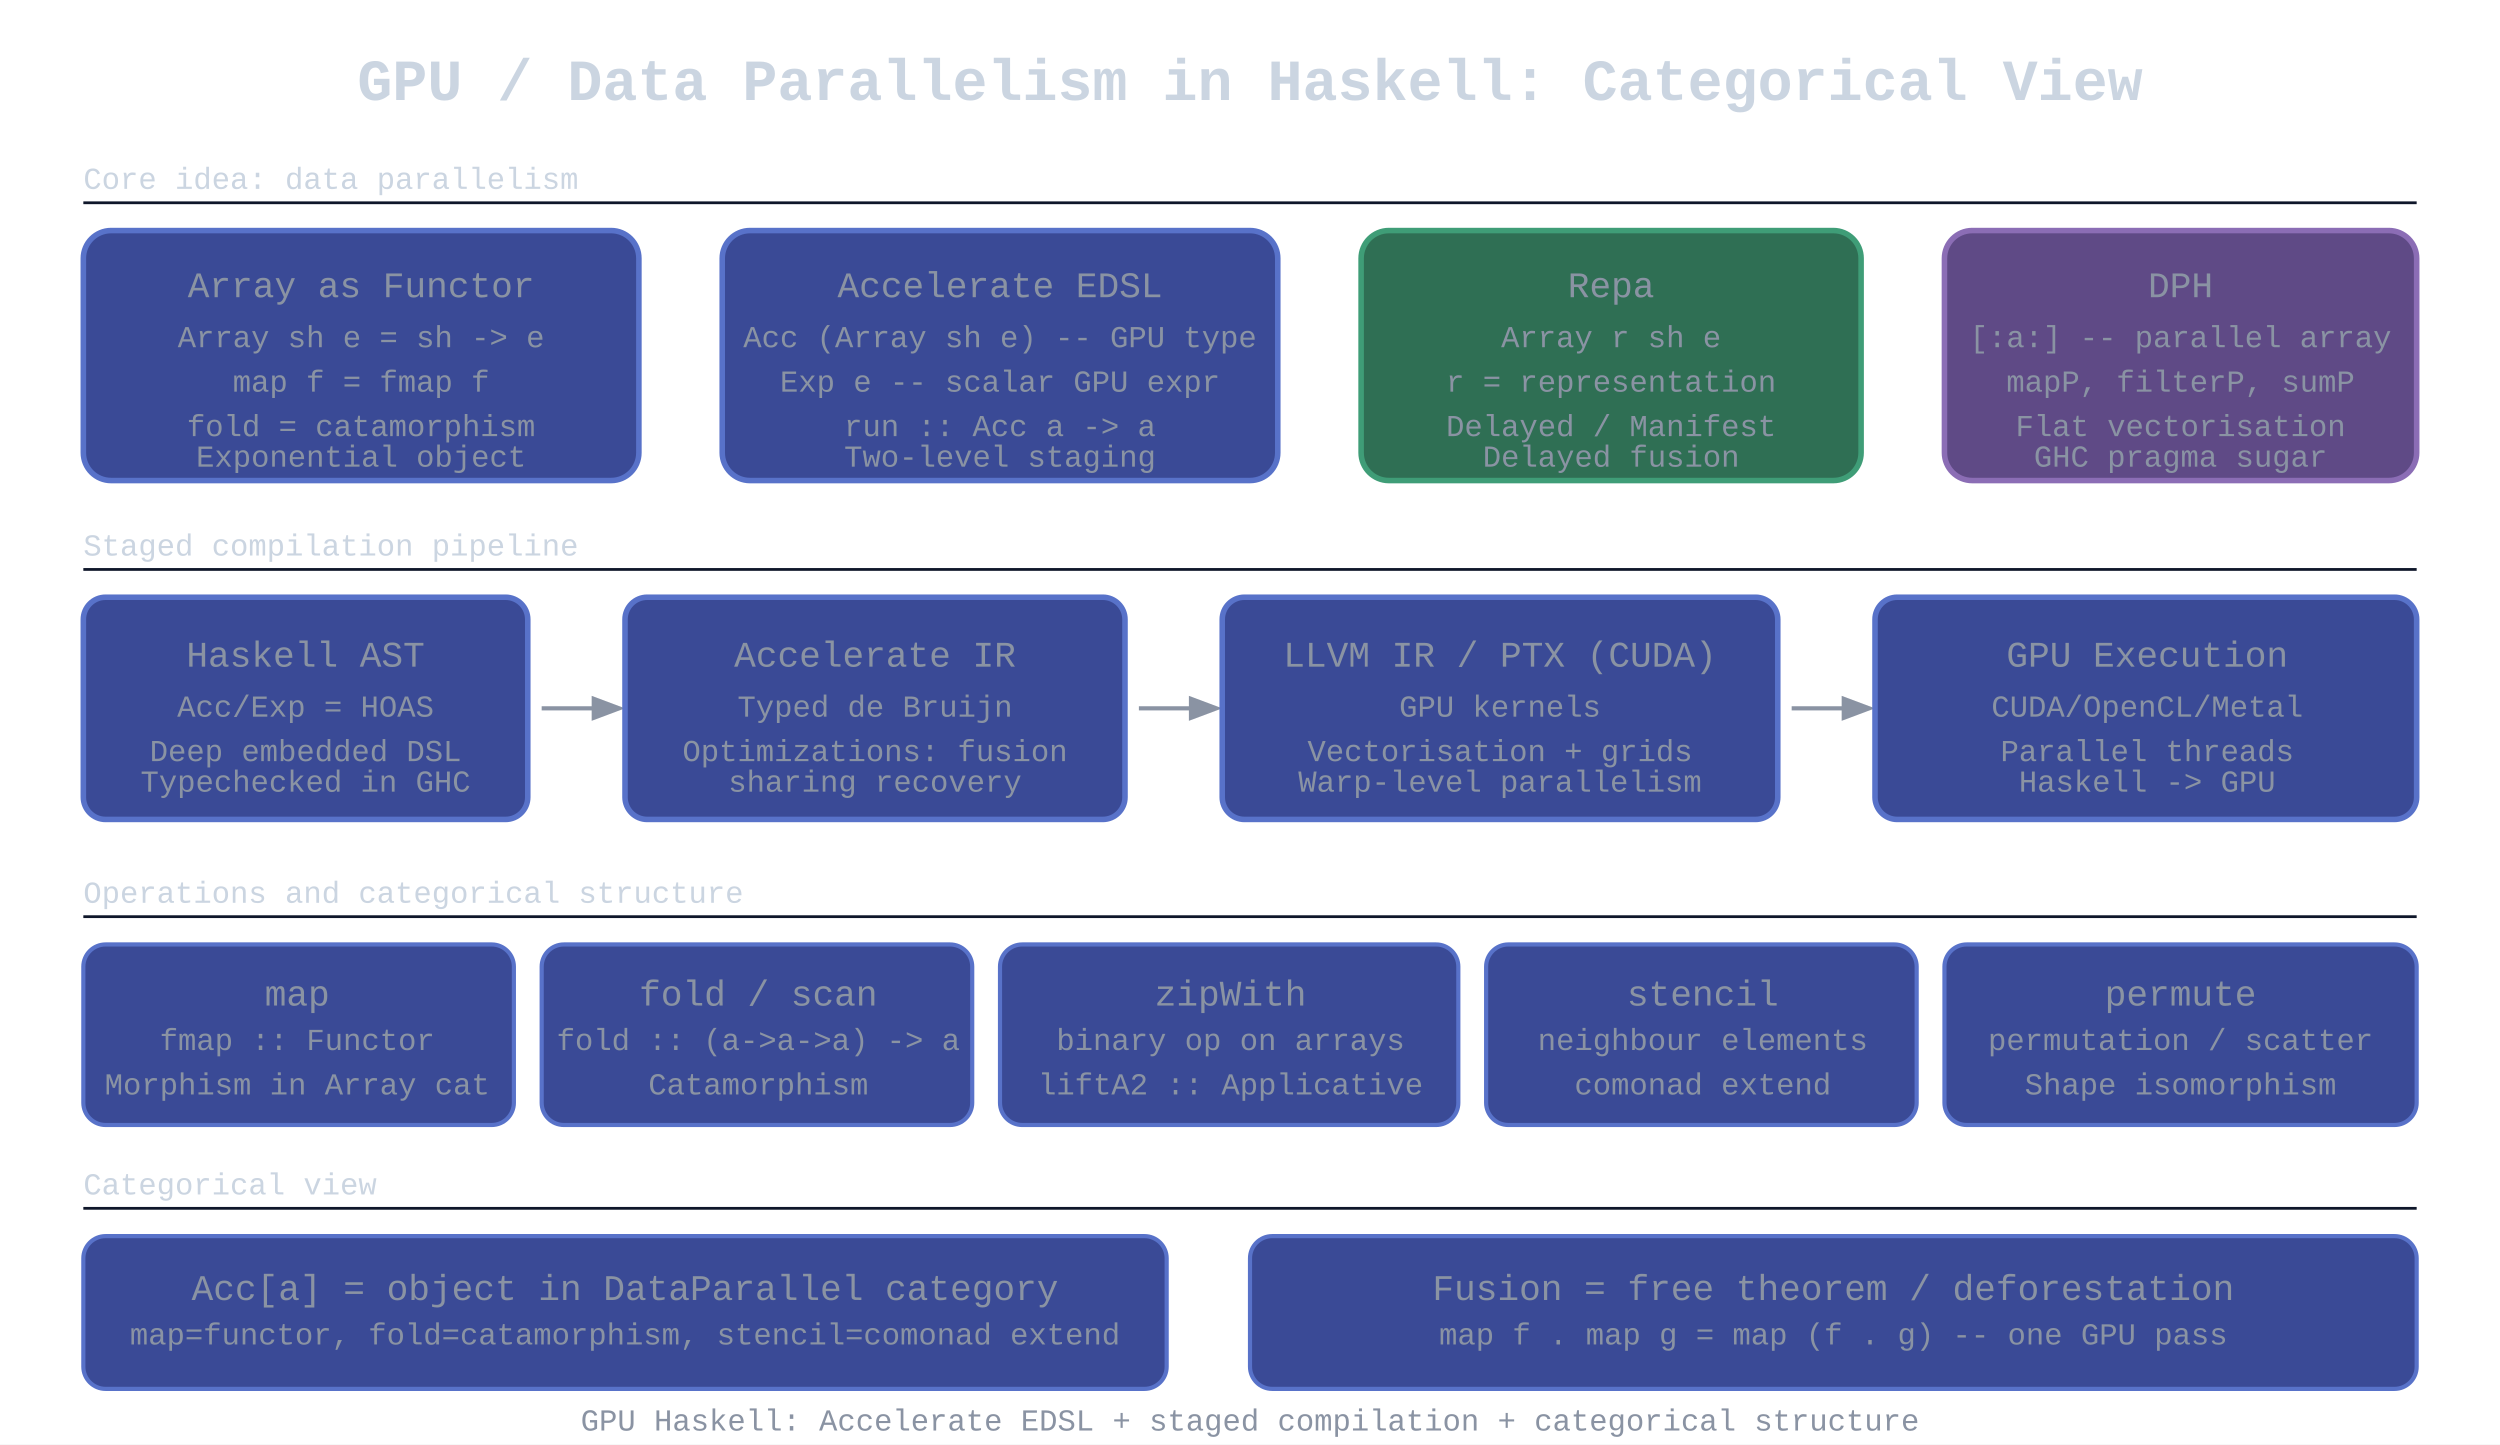
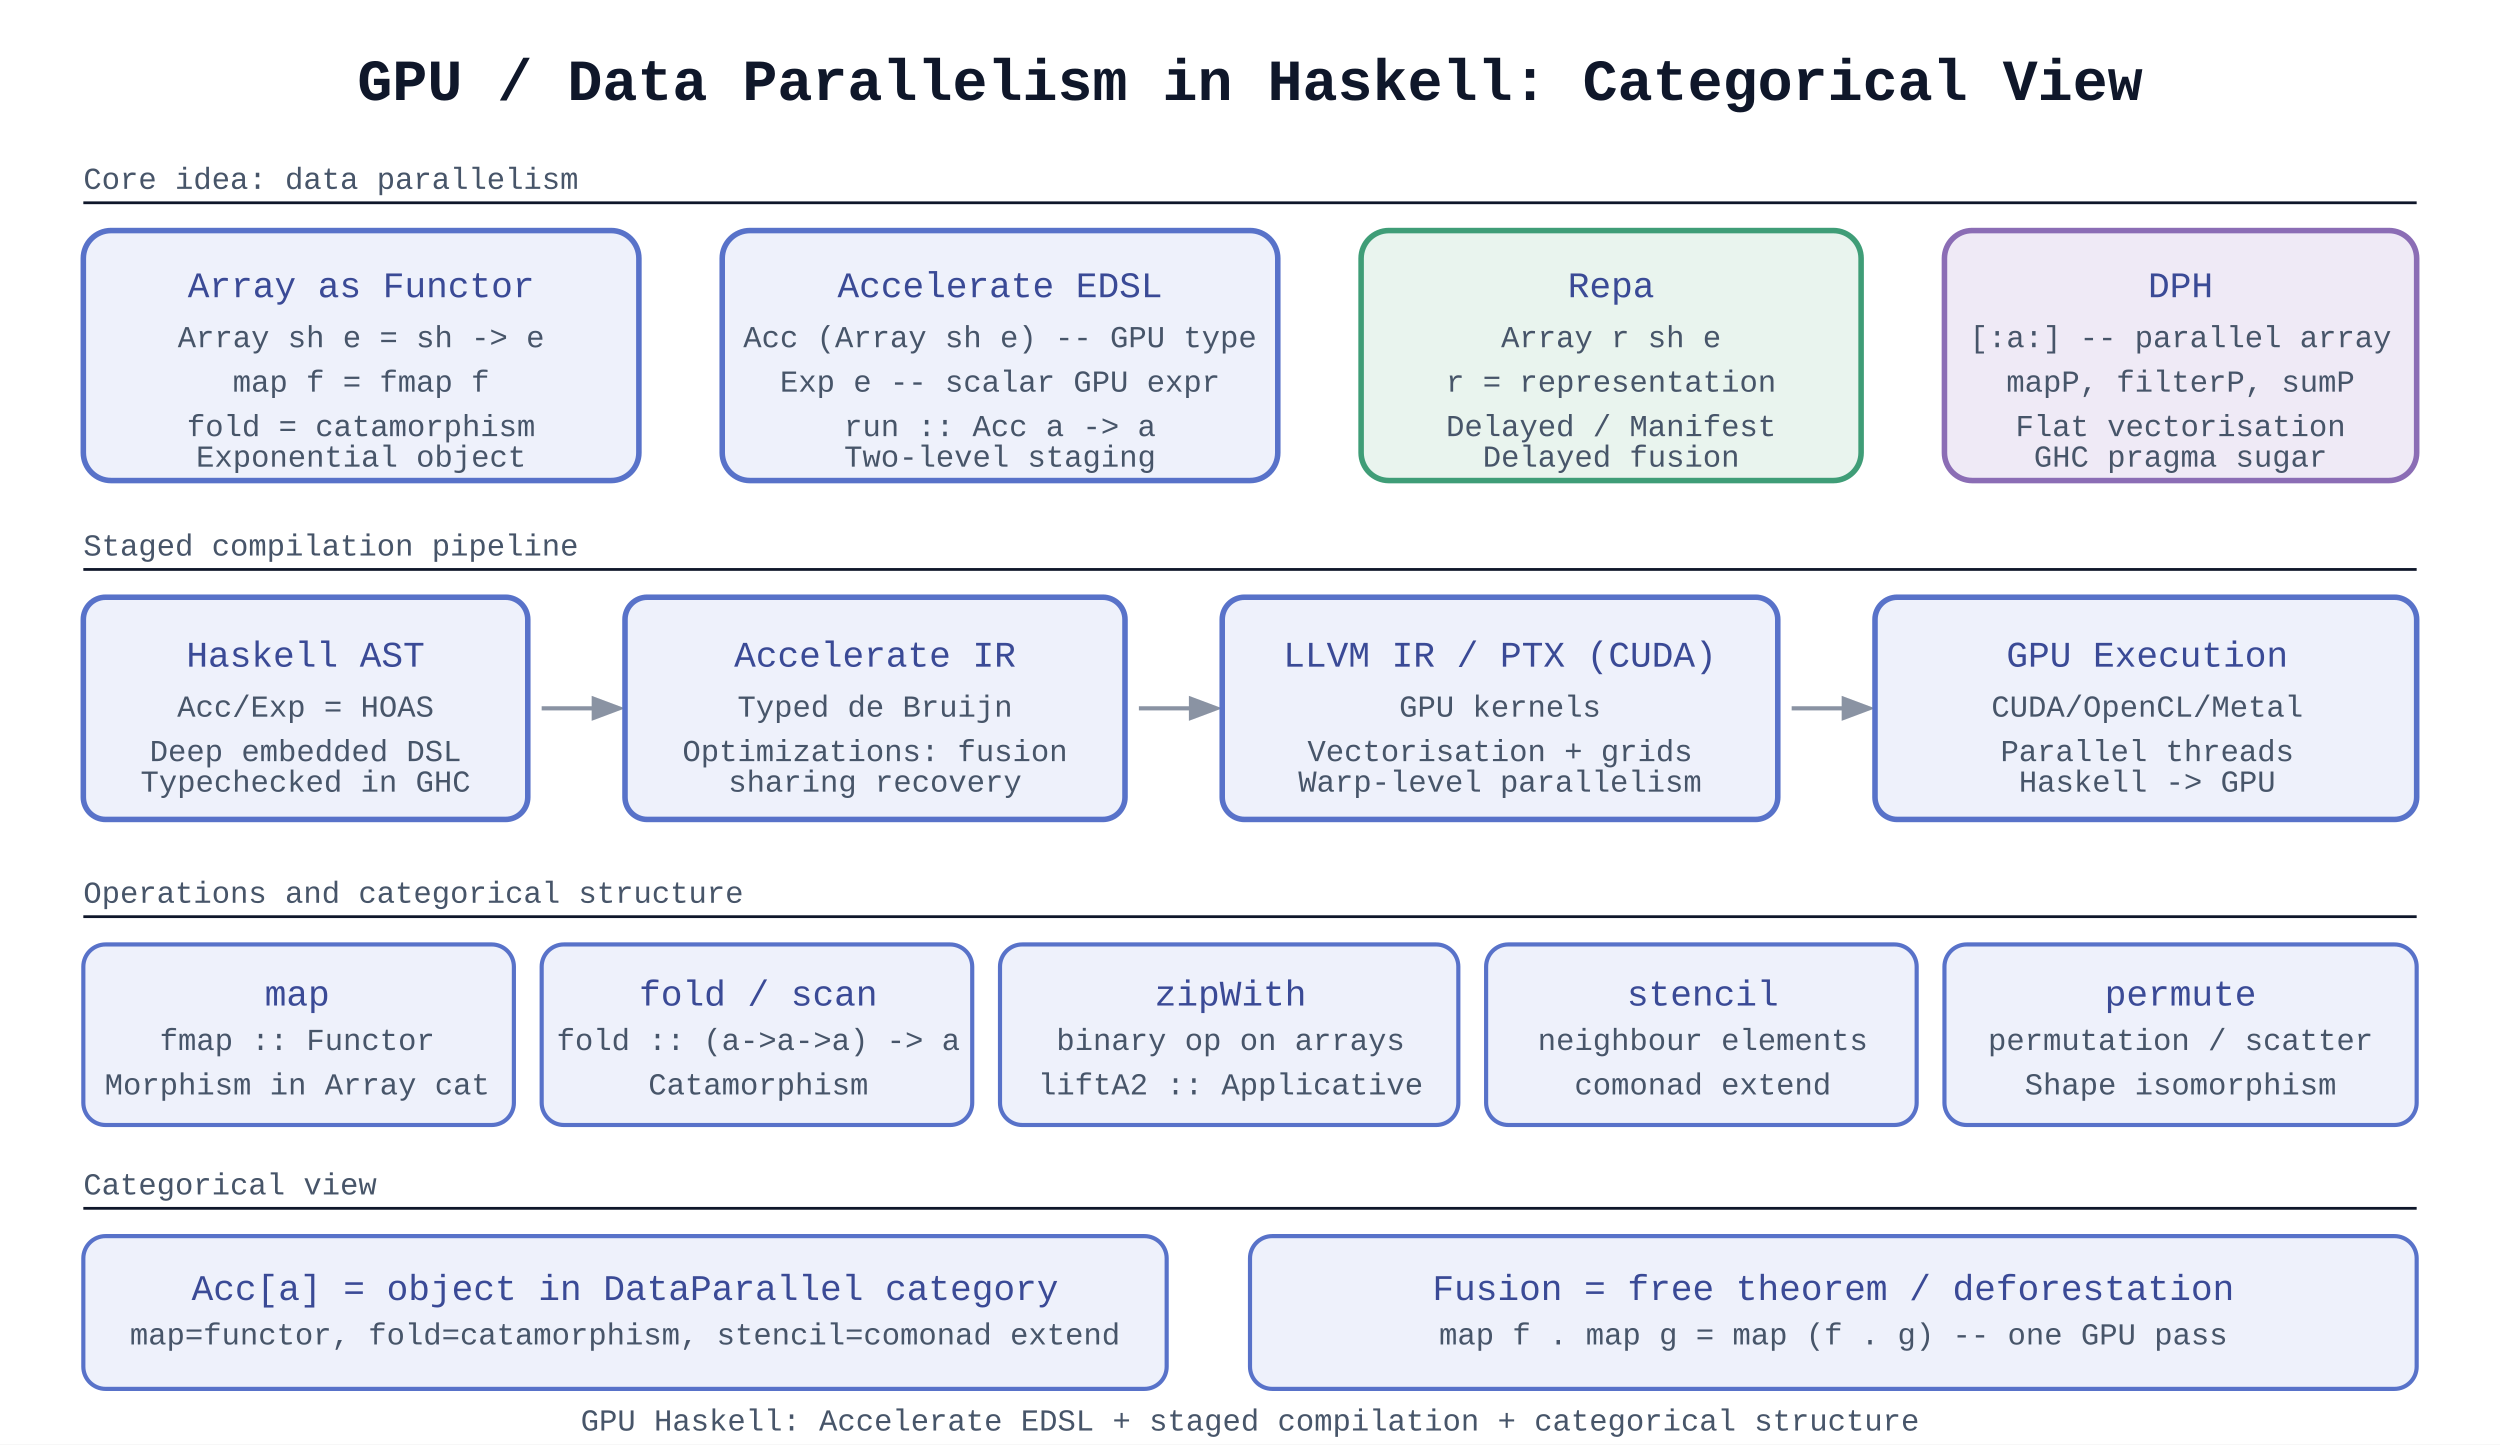
<svg xmlns="http://www.w3.org/2000/svg" width="900" height="520" viewBox="0 0 900 520">
  <defs>
    <style>
      text { font-family: "Courier New", monospace; }
-       .title { font-size: 21px; fill: #cbd5e1; font-weight: bold; }
-       .label { font-size: 13px; fill: #8a93a3; }
-       .sub { font-size: 11px; fill: #8a93a3; }
-       .sec { font-size: 11px; fill: #cbd5e1; }
+       .title { font-size: 21px; fill: #0f172a; font-weight: bold; }
+       .label { font-size: 13px; fill: #3a4a96; }
+       .sub { font-size: 11px; fill: #475569; }
+       .sec { font-size: 11px; fill: #475569; }
    </style>
    <marker id="arr" markerWidth="8" markerHeight="8" refX="6" refY="3" orient="auto">
      <path d="M0,0 L0,6 L8,3 z" fill="#8a93a3" />
    </marker>
  </defs>
  <rect width="900" height="520" fill="#ffffff" />
  <text x="450" y="36" text-anchor="middle" class="title">GPU / Data Parallelism in Haskell: Categorical View</text>
  <text x="30" y="68" class="sec" fill="#8a93a3">Core idea: data parallelism</text>
  <line x1="30" y1="73" x2="870" y2="73" stroke="#0f172a" stroke-width="1" />
-   <rect x="30" y="83" width="200" height="90" rx="10" fill="#3a4a96" stroke="#5872c9" stroke-width="2" />
+   <rect x="30" y="83" width="200" height="90" rx="10" fill="#eef1fb" stroke="#5872c9" stroke-width="2" />
  <text x="130" y="107" text-anchor="middle" class="label" fill="#5872c9">Array as Functor</text>
  <text x="130" y="125" text-anchor="middle" class="sub">Array sh e = sh -&gt; e</text>
  <text x="130" y="141" text-anchor="middle" class="sub">map f = fmap f</text>
  <text x="130" y="157" text-anchor="middle" class="sub">fold = catamorphism</text>
  <text x="130" y="168" text-anchor="middle" class="sub">Exponential object</text>
-   <rect x="260" y="83" width="200" height="90" rx="10" fill="#3a4a96" stroke="#5872c9" stroke-width="2" />
+   <rect x="260" y="83" width="200" height="90" rx="10" fill="#eef1fb" stroke="#5872c9" stroke-width="2" />
  <text x="360" y="107" text-anchor="middle" class="label" fill="#5872c9">Accelerate EDSL</text>
  <text x="360" y="125" text-anchor="middle" class="sub">Acc (Array sh e) -- GPU type</text>
  <text x="360" y="141" text-anchor="middle" class="sub">Exp e -- scalar GPU expr</text>
  <text x="360" y="157" text-anchor="middle" class="sub">run :: Acc a -&gt; a</text>
  <text x="360" y="168" text-anchor="middle" class="sub">Two-level staging</text>
-   <rect x="490" y="83" width="180" height="90" rx="10" fill="#2f6f54" stroke="#3f9d77" stroke-width="2" />
+   <rect x="490" y="83" width="180" height="90" rx="10" fill="#e9f4ee" stroke="#3f9d77" stroke-width="2" />
  <text x="580" y="107" text-anchor="middle" class="label" fill="#3f9d77">Repa</text>
  <text x="580" y="125" text-anchor="middle" class="sub">Array r sh e</text>
  <text x="580" y="141" text-anchor="middle" class="sub">r = representation</text>
  <text x="580" y="157" text-anchor="middle" class="sub">Delayed / Manifest</text>
  <text x="580" y="168" text-anchor="middle" class="sub">Delayed fusion</text>
-   <rect x="700" y="83" width="170" height="90" rx="10" fill="#5f4a86" stroke="#8b6db5" stroke-width="2" />
-   <text x="785" y="107" text-anchor="middle" class="label" fill="#efeaf6">DPH</text>
+   <rect x="700" y="83" width="170" height="90" rx="10" fill="#efeaf6" stroke="#8b6db5" stroke-width="2" />
+   <text x="785" y="107" text-anchor="middle" class="label" fill="#5f4a86">DPH</text>
  <text x="785" y="125" text-anchor="middle" class="sub">[:a:] -- parallel array</text>
  <text x="785" y="141" text-anchor="middle" class="sub">mapP, filterP, sumP</text>
  <text x="785" y="157" text-anchor="middle" class="sub">Flat vectorisation</text>
  <text x="785" y="168" text-anchor="middle" class="sub">GHC pragma sugar</text>
  <text x="30" y="200" class="sec" fill="#8a93a3">Staged compilation pipeline</text>
  <line x1="30" y1="205" x2="870" y2="205" stroke="#0f172a" stroke-width="1" />
-   <rect x="30" y="215" width="160" height="80" rx="8" fill="#3a4a96" stroke="#5872c9" stroke-width="2" />
+   <rect x="30" y="215" width="160" height="80" rx="8" fill="#eef1fb" stroke="#5872c9" stroke-width="2" />
  <text x="110" y="240" text-anchor="middle" class="label" fill="#5872c9">Haskell AST</text>
  <text x="110" y="258" text-anchor="middle" class="sub">Acc/Exp = HOAS</text>
  <text x="110" y="274" text-anchor="middle" class="sub">Deep embedded DSL</text>
  <text x="110" y="285" text-anchor="middle" class="sub">Typechecked in GHC</text>
  <line x1="195" y1="255" x2="222" y2="255" stroke="#8a93a3" stroke-width="1.5" marker-end="url(#arr)" />
-   <rect x="225" y="215" width="180" height="80" rx="8" fill="#3a4a96" stroke="#5872c9" stroke-width="2" />
+   <rect x="225" y="215" width="180" height="80" rx="8" fill="#eef1fb" stroke="#5872c9" stroke-width="2" />
  <text x="315" y="240" text-anchor="middle" class="label" fill="#5872c9">Accelerate IR</text>
  <text x="315" y="258" text-anchor="middle" class="sub">Typed de Bruijn</text>
  <text x="315" y="274" text-anchor="middle" class="sub">Optimizations: fusion</text>
  <text x="315" y="285" text-anchor="middle" class="sub">sharing recovery</text>
  <line x1="410" y1="255" x2="437" y2="255" stroke="#8a93a3" stroke-width="1.5" marker-end="url(#arr)" />
-   <rect x="440" y="215" width="200" height="80" rx="8" fill="#3a4a96" stroke="#5872c9" stroke-width="2" />
+   <rect x="440" y="215" width="200" height="80" rx="8" fill="#eef1fb" stroke="#5872c9" stroke-width="2" />
  <text x="540" y="240" text-anchor="middle" class="label" fill="#5872c9">LLVM IR / PTX (CUDA)</text>
  <text x="540" y="258" text-anchor="middle" class="sub">GPU kernels</text>
  <text x="540" y="274" text-anchor="middle" class="sub">Vectorisation + grids</text>
  <text x="540" y="285" text-anchor="middle" class="sub">Warp-level parallelism</text>
  <line x1="645" y1="255" x2="672" y2="255" stroke="#8a93a3" stroke-width="1.5" marker-end="url(#arr)" />
-   <rect x="675" y="215" width="195" height="80" rx="8" fill="#3a4a96" stroke="#5872c9" stroke-width="2" />
+   <rect x="675" y="215" width="195" height="80" rx="8" fill="#eef1fb" stroke="#5872c9" stroke-width="2" />
  <text x="773" y="240" text-anchor="middle" class="label" fill="#5872c9">GPU Execution</text>
  <text x="773" y="258" text-anchor="middle" class="sub">CUDA/OpenCL/Metal</text>
  <text x="773" y="274" text-anchor="middle" class="sub">Parallel threads</text>
  <text x="773" y="285" text-anchor="middle" class="sub">Haskell -&gt; GPU</text>
  <text x="30" y="325" class="sec" fill="#8a93a3">Operations and categorical structure</text>
  <line x1="30" y1="330" x2="870" y2="330" stroke="#0f172a" stroke-width="1" />
-   <rect x="30" y="340" width="155" height="65" rx="8" fill="#3a4a96" stroke="#5872c9" stroke-width="1.5" />
+   <rect x="30" y="340" width="155" height="65" rx="8" fill="#eef1fb" stroke="#5872c9" stroke-width="1.5" />
  <text x="107" y="362" text-anchor="middle" class="label" fill="#5872c9">map</text>
  <text x="107" y="378" text-anchor="middle" class="sub">fmap :: Functor</text>
  <text x="107" y="394" text-anchor="middle" class="sub">Morphism in Array cat</text>
-   <rect x="195" y="340" width="155" height="65" rx="8" fill="#3a4a96" stroke="#5872c9" stroke-width="1.5" />
+   <rect x="195" y="340" width="155" height="65" rx="8" fill="#eef1fb" stroke="#5872c9" stroke-width="1.5" />
  <text x="273" y="362" text-anchor="middle" class="label" fill="#5872c9">fold / scan</text>
  <text x="273" y="378" text-anchor="middle" class="sub">fold :: (a-&gt;a-&gt;a) -&gt; a</text>
  <text x="273" y="394" text-anchor="middle" class="sub">Catamorphism</text>
-   <rect x="360" y="340" width="165" height="65" rx="8" fill="#3a4a96" stroke="#5872c9" stroke-width="1.5" />
+   <rect x="360" y="340" width="165" height="65" rx="8" fill="#eef1fb" stroke="#5872c9" stroke-width="1.5" />
  <text x="443" y="362" text-anchor="middle" class="label" fill="#5872c9">zipWith</text>
  <text x="443" y="378" text-anchor="middle" class="sub">binary op on arrays</text>
  <text x="443" y="394" text-anchor="middle" class="sub">liftA2 :: Applicative</text>
-   <rect x="535" y="340" width="155" height="65" rx="8" fill="#3a4a96" stroke="#5872c9" stroke-width="1.5" />
+   <rect x="535" y="340" width="155" height="65" rx="8" fill="#eef1fb" stroke="#5872c9" stroke-width="1.5" />
  <text x="613" y="362" text-anchor="middle" class="label" fill="#5872c9">stencil</text>
  <text x="613" y="378" text-anchor="middle" class="sub">neighbour elements</text>
  <text x="613" y="394" text-anchor="middle" class="sub">comonad extend</text>
-   <rect x="700" y="340" width="170" height="65" rx="8" fill="#3a4a96" stroke="#5872c9" stroke-width="1.5" />
+   <rect x="700" y="340" width="170" height="65" rx="8" fill="#eef1fb" stroke="#5872c9" stroke-width="1.5" />
  <text x="785" y="362" text-anchor="middle" class="label" fill="#5872c9">permute</text>
  <text x="785" y="378" text-anchor="middle" class="sub">permutation / scatter</text>
  <text x="785" y="394" text-anchor="middle" class="sub">Shape isomorphism</text>
  <text x="30" y="430" class="sec" fill="#8a93a3">Categorical view</text>
  <line x1="30" y1="435" x2="870" y2="435" stroke="#0f172a" stroke-width="1" />
-   <rect x="30" y="445" width="390" height="55" rx="8" fill="#3a4a96" stroke="#5872c9" stroke-width="1.5" />
+   <rect x="30" y="445" width="390" height="55" rx="8" fill="#eef1fb" stroke="#5872c9" stroke-width="1.5" />
  <text x="225" y="468" text-anchor="middle" class="label" fill="#5872c9">Acc[a] = object in DataParallel category</text>
  <text x="225" y="484" text-anchor="middle" class="sub">map=functor, fold=catamorphism, stencil=comonad extend</text>
-   <rect x="450" y="445" width="420" height="55" rx="8" fill="#3a4a96" stroke="#5872c9" stroke-width="1.5" />
+   <rect x="450" y="445" width="420" height="55" rx="8" fill="#eef1fb" stroke="#5872c9" stroke-width="1.5" />
  <text x="660" y="468" text-anchor="middle" class="label" fill="#5872c9">Fusion = free theorem / deforestation</text>
  <text x="660" y="484" text-anchor="middle" class="sub">map f . map g = map (f . g) -- one GPU pass</text>
  <text x="450" y="515" text-anchor="middle" class="sub" fill="#8a93a3">GPU Haskell: Accelerate EDSL + staged compilation + categorical structure</text>
</svg>
